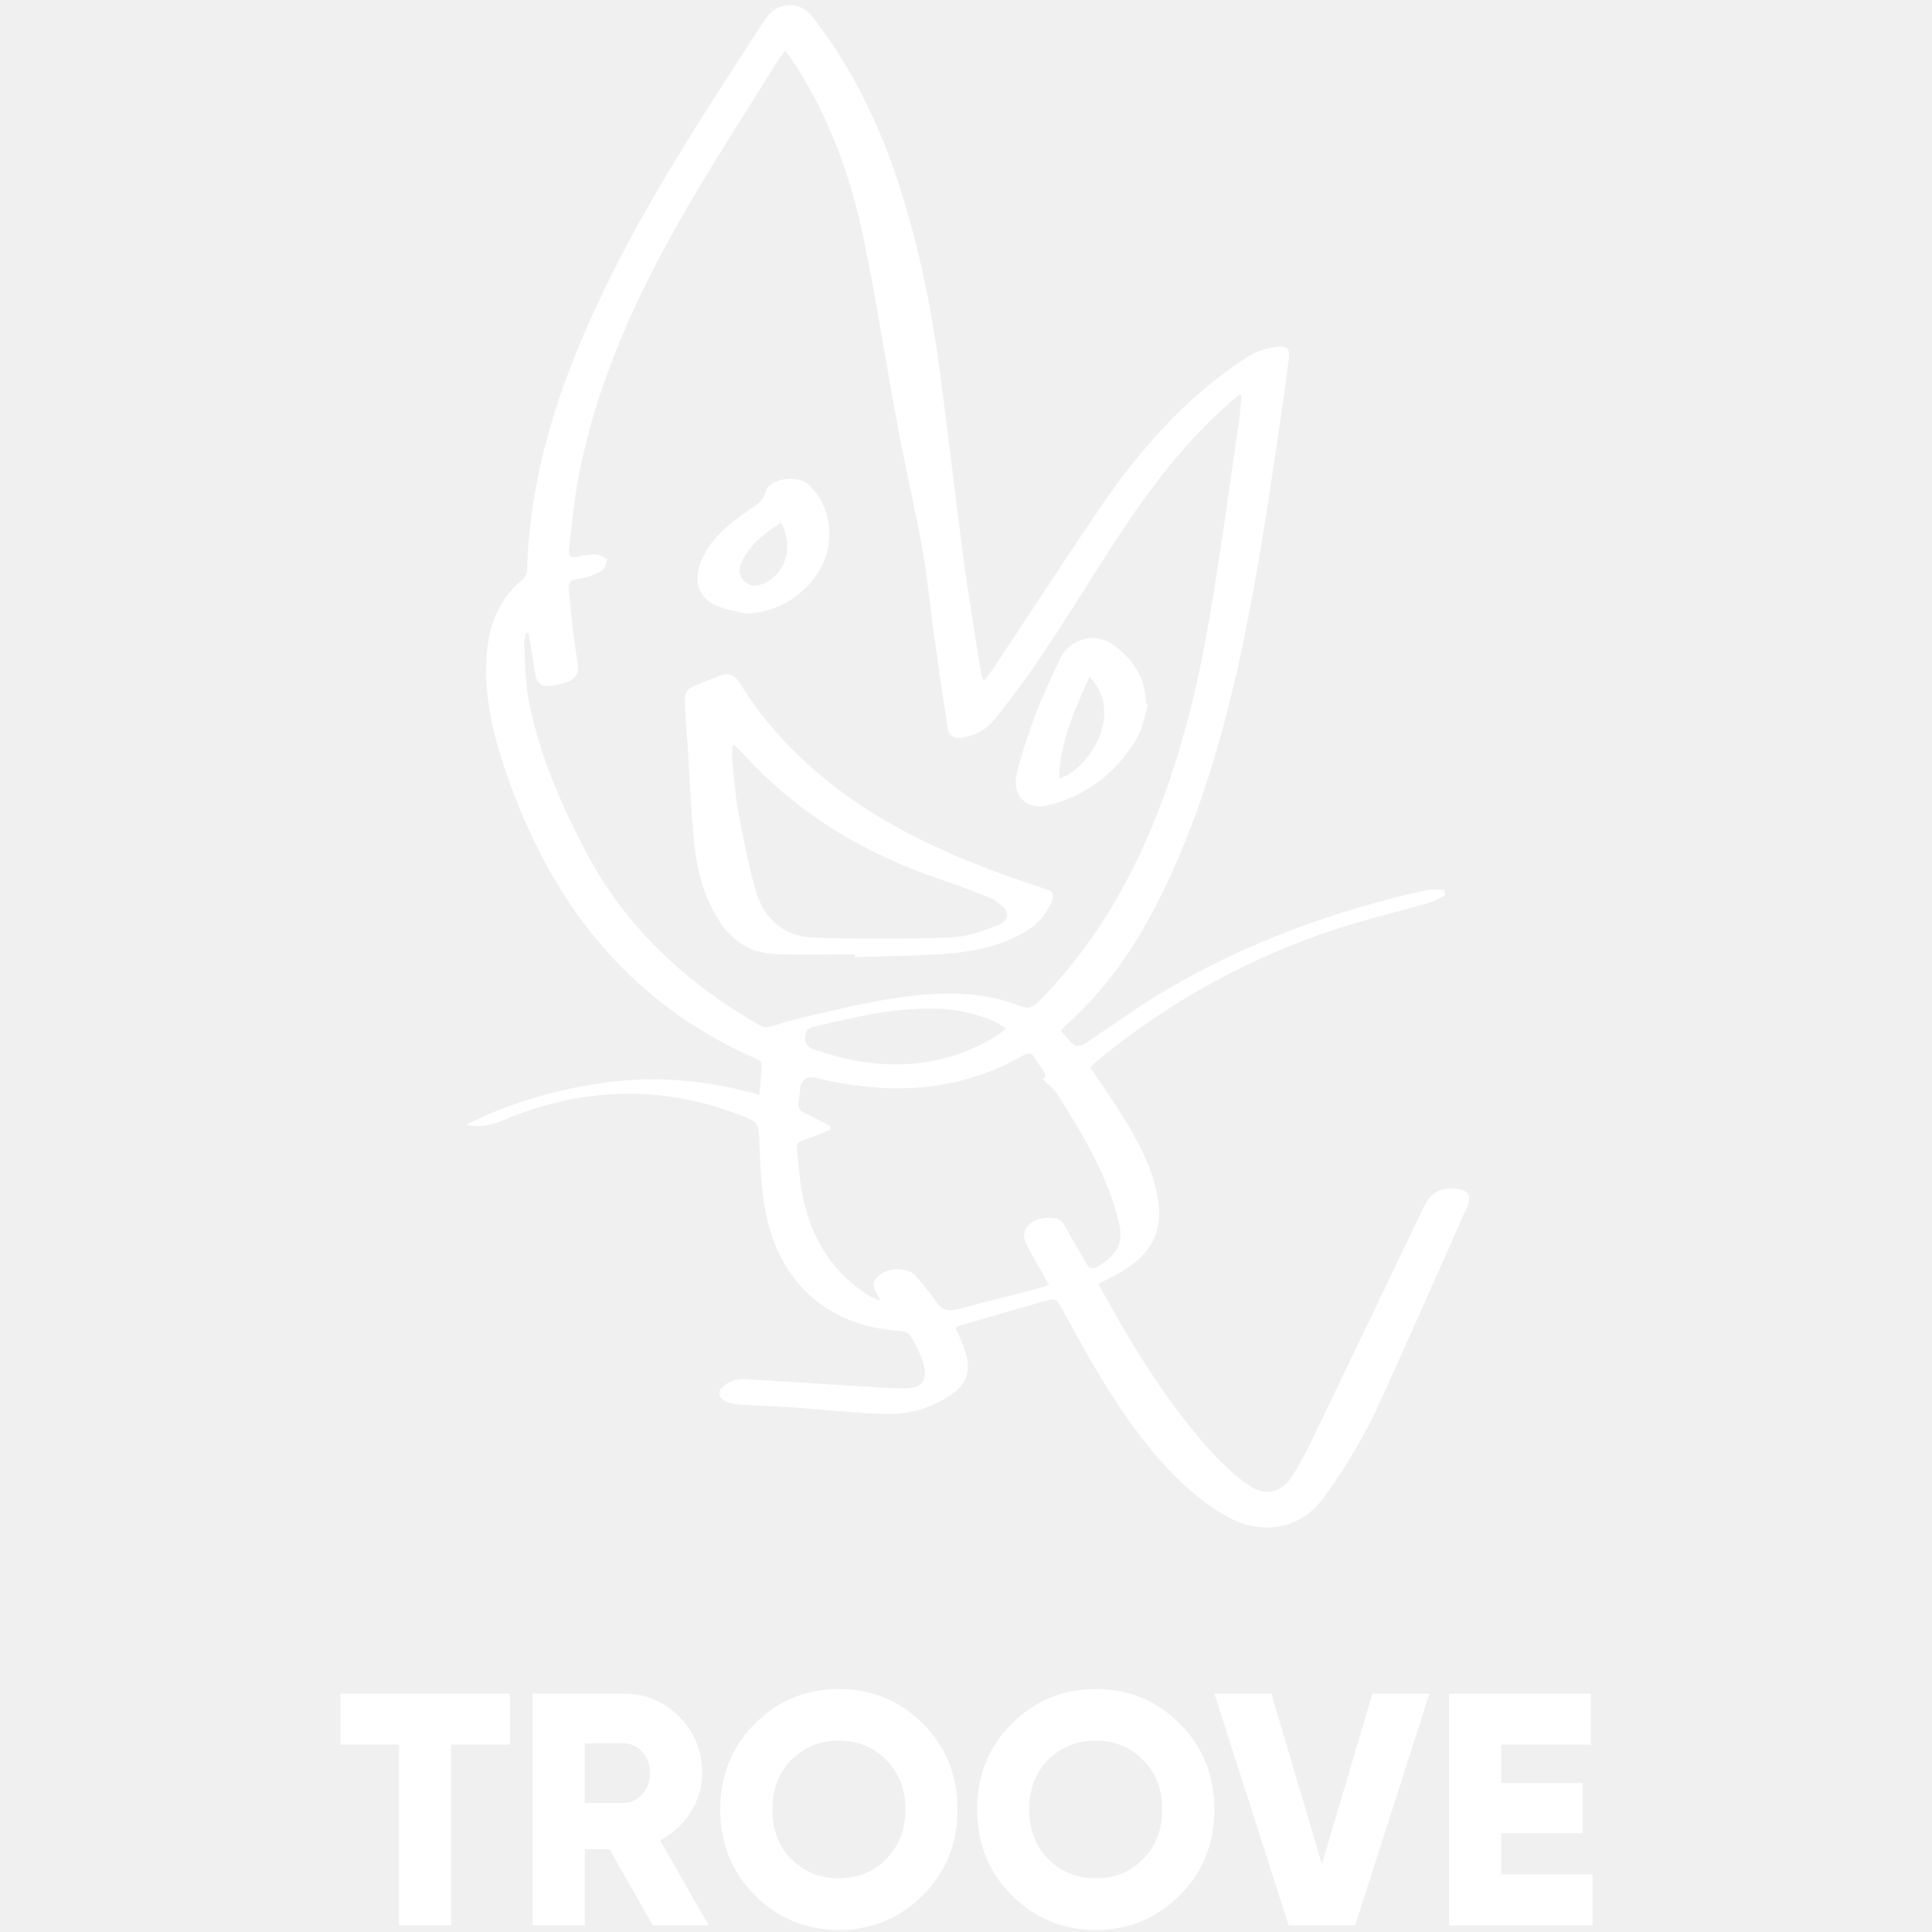
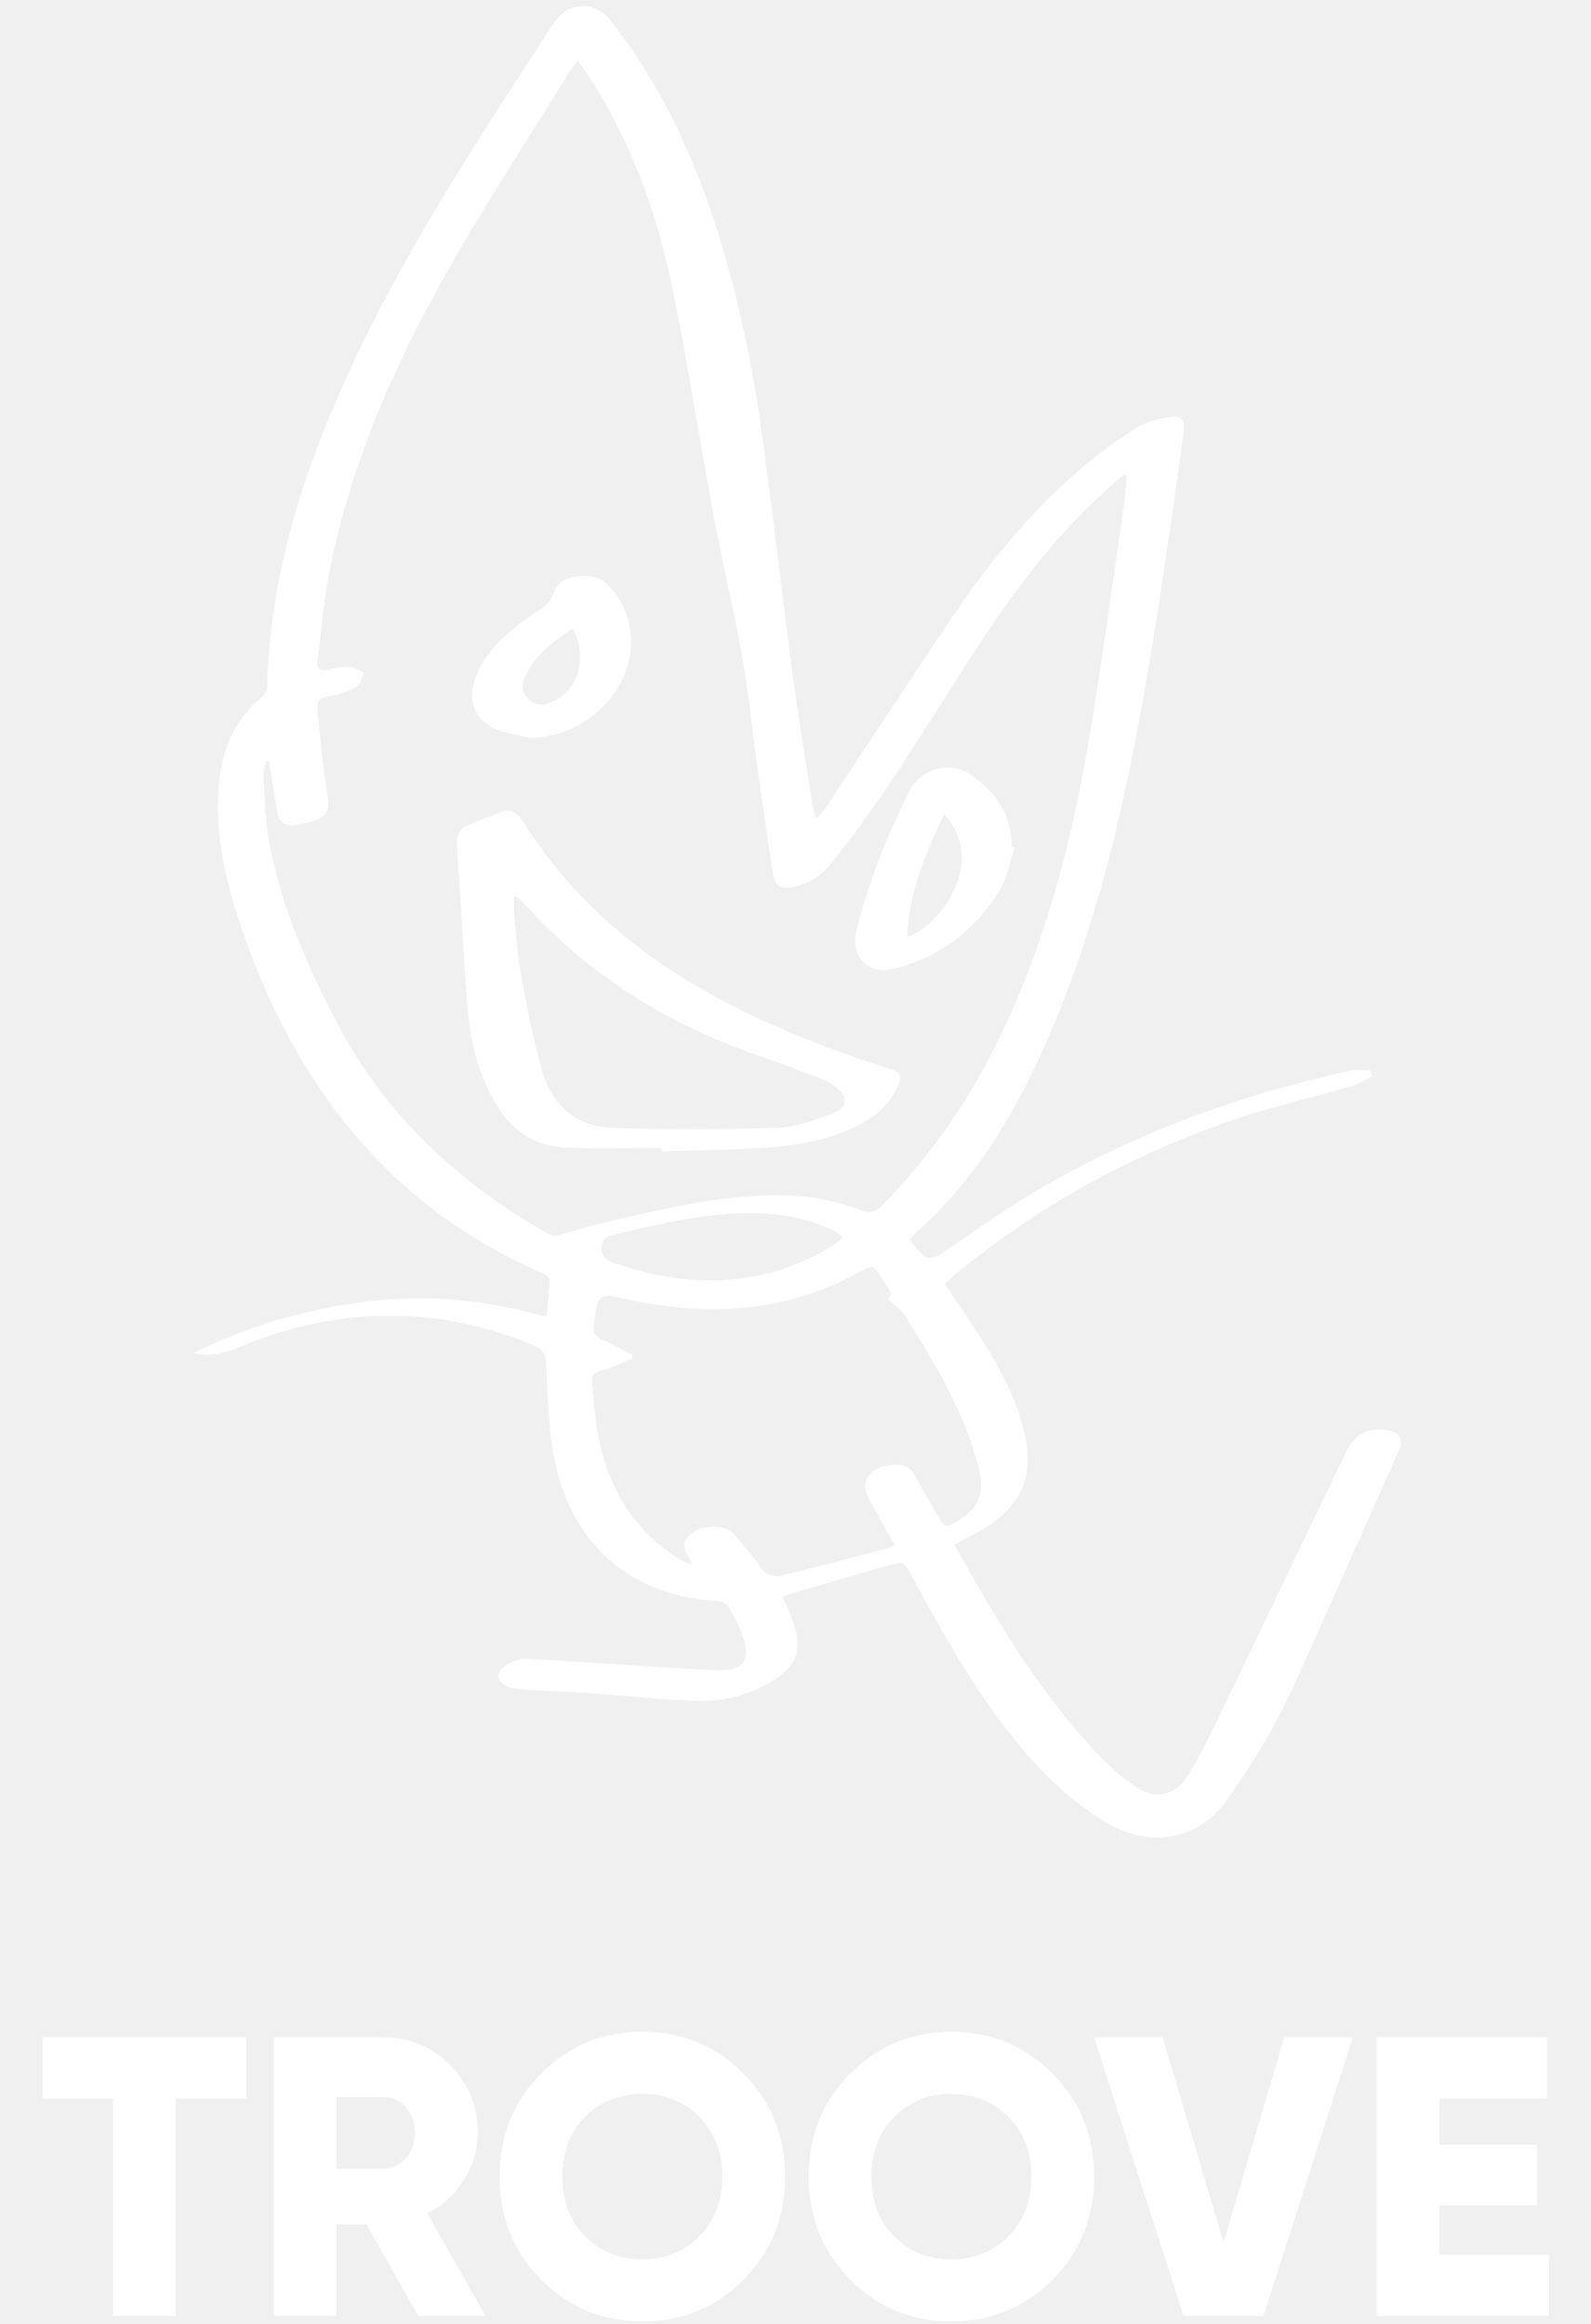
- <svg xmlns="http://www.w3.org/2000/svg" width="328" height="328" viewBox="0 0 136 208" fill="none">
+ <svg xmlns="http://www.w3.org/2000/svg" width="156" height="228" viewBox="0 0 136 208" fill="none">
  <path d="M120.954 127.997C119.272 127.757 118.067 128.329 117.329 129.864C113.699 137.386 110.114 144.93 106.484 152.45C105.433 154.627 104.425 156.842 103.146 158.884C101.917 160.839 100.119 161.125 98.257 159.782C96.901 158.802 95.641 157.648 94.513 156.41C90.512 152.026 87.285 147.09 84.341 141.958C83.65 140.75 82.965 139.538 82.231 138.246C82.996 137.845 83.65 137.517 84.287 137.166C88.275 134.973 89.52 132.173 88.395 127.788C87.417 123.98 85.288 120.746 83.139 117.528C82.564 116.663 81.972 115.807 81.369 114.915C81.763 114.552 82.056 114.251 82.381 113.989C90.037 107.749 98.555 103.061 107.942 99.993C111.169 98.94 114.492 98.164 117.757 97.222C118.4 97.037 118.983 96.659 119.597 96.373C119.551 96.18 119.505 95.991 119.458 95.799C118.867 95.799 118.249 95.69 117.685 95.814C107.489 98.044 97.805 101.606 88.851 107.004C86.084 108.672 83.483 110.605 80.778 112.376C80.484 112.569 79.877 112.68 79.653 112.511C79.108 112.106 78.698 111.512 78.219 110.972C78.413 110.751 78.532 110.577 78.687 110.439C83.556 106.152 86.96 100.818 89.677 95.007C95.061 83.492 97.685 71.202 99.779 58.772C100.545 54.219 101.187 49.642 101.866 45.073C102.176 42.997 102.461 40.913 102.732 38.829C102.902 37.517 102.655 37.166 101.333 37.351C100.324 37.49 99.258 37.818 98.408 38.359C91.676 42.661 86.559 48.569 82.13 55.102C78.347 60.686 74.675 66.343 70.946 71.966C70.668 72.382 70.332 72.764 69.907 73.312C69.752 72.873 69.64 72.66 69.605 72.433C68.971 68.354 68.287 64.279 67.739 60.188C66.838 53.424 66.069 46.64 65.169 39.875C64.291 33.269 62.97 26.751 60.945 20.392C58.808 13.685 55.843 7.395 51.477 1.823C50.07 0.028 47.724 0.133 46.406 2.035C45.946 2.699 45.521 3.386 45.081 4.065C39.512 12.639 33.939 21.214 29.429 30.417C24.622 40.23 21.024 50.383 20.742 61.462C20.734 61.79 20.498 62.203 20.235 62.419C17.48 64.707 16.491 67.775 16.355 71.19C16.193 75.277 17.124 79.197 18.434 83.029C23.211 97.007 31.528 107.923 45.417 113.989C45.653 114.093 46.016 114.333 46.012 114.499C45.977 115.591 45.854 116.675 45.753 117.863C40.292 116.316 34.959 115.81 29.514 116.505C24.139 117.192 19.022 118.682 14.172 121.082C15.66 121.471 17.009 121.104 18.346 120.538C22.361 118.835 26.558 117.883 30.913 117.767C35.678 117.64 40.258 118.601 44.66 120.441C45.425 120.761 45.664 121.189 45.707 122.012C45.846 124.736 45.885 127.491 46.36 130.166C47.624 137.289 52.408 142.776 60.879 143.282C61.281 143.305 61.853 143.51 62.031 143.814C62.587 144.775 63.128 145.786 63.422 146.848C63.917 148.638 63.26 149.467 61.389 149.471C59.708 149.479 58.023 149.329 56.342 149.228C52.211 148.977 48.084 148.696 43.952 148.468C43.489 148.442 42.967 148.595 42.542 148.807C41.904 149.128 41.166 149.657 41.545 150.405C41.765 150.838 42.607 151.123 43.199 151.177C45.251 151.362 47.318 151.382 49.374 151.52C52.733 151.749 56.083 152.153 59.441 152.231C61.691 152.28 63.89 151.686 65.876 150.498C68.121 149.152 68.693 147.638 67.812 145.169C67.545 144.42 67.19 143.703 66.865 142.938C67.089 142.834 67.236 142.738 67.402 142.691C70.332 141.838 73.261 140.986 76.195 140.149C77.69 139.72 77.702 139.732 78.447 141.102C81.064 145.922 83.711 150.718 87.108 155.051C89.662 158.312 92.534 161.249 96.174 163.309C99.726 165.32 104.042 164.71 106.558 161.191C108.919 157.888 110.995 154.434 112.664 150.745C115.821 143.779 118.902 136.779 122.013 129.791C122.445 128.818 122.052 128.155 120.973 128.001L120.954 127.997ZM45.649 110.296C37.738 105.75 31.284 99.742 27.014 91.584C24.355 86.502 22.075 81.258 20.966 75.601C20.572 73.586 20.552 71.499 20.413 69.442C20.382 69.014 20.572 68.574 20.66 68.138L20.919 68.18C21.151 69.623 21.399 71.067 21.611 72.514C21.754 73.482 22.264 73.984 23.254 73.841C23.903 73.745 24.575 73.629 25.174 73.378C26.028 73.019 26.372 72.448 26.187 71.375C25.762 68.894 25.507 66.382 25.275 63.874C25.151 62.515 25.325 62.48 26.693 62.23C27.427 62.095 28.177 61.813 28.807 61.419C29.136 61.215 29.213 60.613 29.406 60.192C29.008 60.022 28.614 59.729 28.208 59.706C27.586 59.671 26.933 59.745 26.334 59.914C25.29 60.215 25.178 59.683 25.279 58.888C25.584 56.492 25.781 54.076 26.222 51.706C28.158 41.288 32.505 31.799 37.773 22.711C40.977 17.181 44.466 11.821 47.832 6.388C48.01 6.102 48.238 5.844 48.532 5.458C48.829 5.855 49.069 6.141 49.274 6.453C53.243 12.415 55.623 19.037 57.045 25.987C58.41 32.671 59.438 39.428 60.69 46.134C61.493 50.433 62.51 54.693 63.287 58.996C63.816 61.921 64.075 64.892 64.485 67.837C64.968 71.302 65.462 74.767 66.007 78.221C66.189 79.379 66.703 79.618 67.897 79.367C69.18 79.097 70.216 78.487 71.066 77.449C75.491 72.047 79.054 66.066 82.806 60.212C86.358 54.67 90.087 49.264 94.906 44.71C95.714 43.946 96.561 43.225 97.391 42.484L97.662 42.596C97.57 43.541 97.515 44.494 97.376 45.436C96.344 52.463 95.424 59.513 94.219 66.513C92.457 76.743 89.766 86.703 84.712 95.883C82.289 100.279 79.313 104.265 75.804 107.857C75.194 108.482 74.671 108.633 73.783 108.286C70.734 107.093 67.553 106.816 64.276 107.032C59.588 107.336 55.063 108.452 50.526 109.513C49.208 109.821 47.929 110.277 46.611 110.594C46.329 110.659 45.943 110.466 45.657 110.3L45.649 110.296ZM72.31 110.743C71.997 110.991 71.769 111.203 71.514 111.365C68.655 113.202 65.551 114.244 62.143 114.525C58.46 114.83 54.955 114.128 51.515 112.955C51.156 112.831 50.7 112.345 50.684 112.005C50.661 111.442 50.692 110.759 51.55 110.559C56.13 109.485 60.694 108.336 65.466 108.625C67.596 108.757 69.621 109.27 71.534 110.203C71.777 110.323 71.982 110.512 72.307 110.74L72.31 110.743ZM80.874 135.904C80.175 134.607 79.387 133.357 78.694 132.057C78.149 131.033 77.261 131.03 76.333 131.149C75.367 131.277 74.54 131.743 74.278 132.708C74.161 133.136 74.39 133.735 74.618 134.175C75.325 135.537 76.101 136.857 76.945 138.354C76.302 138.543 75.858 138.69 75.402 138.81C72.619 139.527 69.837 140.233 67.058 140.955C66.119 141.198 65.397 141.067 64.809 140.167C64.175 139.203 63.387 138.339 62.653 137.439C61.609 136.162 58.815 136.463 58.124 137.956C58.004 138.212 58.085 138.627 58.209 138.909C58.355 139.245 58.645 139.52 58.754 140.036C58.379 139.878 57.969 139.763 57.629 139.551C53.579 137.007 51.303 133.26 50.398 128.653C50.081 127.043 49.989 125.392 49.811 123.76C49.753 123.22 49.892 122.891 50.541 122.718C51.531 122.452 52.462 121.98 53.42 121.595C53.42 121.479 53.417 121.364 53.413 121.248C52.524 120.792 51.647 120.309 50.738 119.897C50.139 119.627 49.857 119.249 49.965 118.592C50.039 118.145 50.097 117.693 50.151 117.242C50.267 116.2 50.843 115.804 51.879 116.054C58.336 117.609 64.736 117.732 71 115.181C72.102 114.733 73.173 114.185 74.208 113.603C74.772 113.287 75.097 113.364 75.406 113.892C75.6 114.224 75.839 114.533 76.044 114.857C76.361 115.359 76.867 115.856 76.256 116.192C76.859 116.791 77.451 117.199 77.806 117.756C80.484 121.965 83.042 126.245 84.348 131.127C85.032 133.68 84.499 134.927 82.27 136.309C81.555 136.749 81.238 136.567 80.886 135.912L80.874 135.904Z" fill="white" />
  <path d="M56.029 102.739C56.029 102.839 56.029 102.939 56.033 103.039C59.264 102.936 62.498 102.921 65.721 102.696C68.488 102.504 71.217 101.975 73.725 100.678C75.301 99.859 76.546 98.741 77.242 97.055C77.543 96.321 77.357 95.963 76.627 95.727C74.961 95.183 73.296 94.631 71.65 94.021C65.563 91.767 59.716 89.059 54.475 85.161C50.17 81.959 46.53 78.138 43.678 73.593C43.16 72.767 42.569 72.342 41.603 72.713C40.497 73.137 39.365 73.519 38.314 74.059C37.989 74.225 37.711 74.847 37.722 75.252C37.769 77 37.931 78.744 38.043 80.492C38.271 83.954 38.403 87.423 38.747 90.869C39.033 93.744 39.806 96.511 41.347 99.015C42.739 101.272 44.775 102.58 47.392 102.707C50.263 102.851 53.146 102.739 56.025 102.739H56.029ZM45.405 96.028C44.544 93.123 43.999 90.112 43.442 87.126C43.117 85.378 43.025 83.583 42.851 81.808C42.804 81.326 42.843 80.836 42.843 80.349L43.067 80.21C43.593 80.755 44.126 81.291 44.644 81.839C50.418 87.951 57.44 92.057 65.374 94.716C67.101 95.295 68.797 95.967 70.498 96.626C70.884 96.777 71.248 97.02 71.584 97.267C72.751 98.131 72.735 99.112 71.379 99.628C69.791 100.234 68.098 100.868 66.432 100.925C61.49 101.095 56.531 101.11 51.589 100.94C48.47 100.833 46.286 98.976 45.409 96.028H45.405Z" fill="white" />
  <path d="M76.847 86.702C80.94 85.675 84.121 83.251 86.3 79.663C86.98 78.54 87.193 77.139 87.622 75.865C87.537 75.831 87.452 75.796 87.367 75.761C87.367 72.906 85.913 70.826 83.65 69.305C81.725 68.013 79.077 68.862 78.096 70.972C77.211 72.879 76.298 74.781 75.556 76.745C74.756 78.868 74.023 81.032 73.478 83.228C72.886 85.613 74.498 87.292 76.847 86.705V86.702ZM81.311 72.832C82.717 74.418 83.096 76.082 82.78 77.876C82.335 80.4 80.133 83.174 78.031 83.842C78.119 79.863 79.684 76.444 81.311 72.832Z" fill="white" />
  <path d="M41.162 65.227C42.14 65.643 43.23 65.79 44.269 66.056C47.021 65.963 49.235 64.898 51.059 62.965C54.081 59.755 54.039 54.908 50.978 52.11C49.877 51.103 46.874 51.512 46.472 52.847C46.221 53.681 45.792 54.136 45.139 54.564C44.377 55.066 43.635 55.602 42.92 56.173C41.305 57.459 39.925 58.94 39.291 60.97C38.708 62.846 39.357 64.459 41.162 65.227ZM43.828 60.55C44.721 58.624 46.313 57.404 48.099 56.255C49.494 58.883 48.57 61.819 46.186 62.83C45.444 63.143 44.752 63.166 44.134 62.575C43.508 61.981 43.488 61.279 43.828 60.55Z" fill="white" />
  <g clip-path="url(#clip0_1174_10852)">
    <path d="M18.89 182.344V187.829H12.574V207.276H6.959V187.829H0.643V182.344H18.89ZM34.261 207.276L29.629 199.084H26.962V207.276H21.348V182.344H31.173C33.513 182.344 35.501 183.175 37.139 184.837C38.776 186.499 39.595 188.518 39.595 190.892C39.595 192.412 39.174 193.825 38.332 195.13C37.513 196.413 36.425 197.41 35.068 198.122L40.297 207.276H34.261ZM26.962 187.687V194.098H31.173C31.945 194.098 32.6 193.789 33.138 193.172C33.7 192.554 33.98 191.794 33.98 190.892C33.98 189.99 33.7 189.23 33.138 188.613C32.6 187.995 31.945 187.687 31.173 187.687H26.962ZM63.368 204.035C60.888 206.528 57.87 207.774 54.315 207.774C50.759 207.774 47.741 206.528 45.261 204.035C42.781 201.542 41.541 198.467 41.541 194.81C41.541 191.153 42.781 188.078 45.261 185.585C47.741 183.092 50.759 181.845 54.315 181.845C57.87 181.845 60.888 183.092 63.368 185.585C65.848 188.078 67.088 191.153 67.088 194.81C67.088 198.467 65.848 201.542 63.368 204.035ZM49.191 200.152C50.572 201.53 52.279 202.218 54.315 202.218C56.35 202.218 58.046 201.53 59.403 200.152C60.783 198.775 61.473 196.994 61.473 194.81C61.473 192.625 60.783 190.845 59.403 189.467C58.046 188.09 56.35 187.402 54.315 187.402C52.279 187.402 50.572 188.09 49.191 189.467C47.834 190.845 47.156 192.625 47.156 194.81C47.156 196.994 47.834 198.775 49.191 200.152ZM91.023 204.035C88.543 206.528 85.525 207.774 81.969 207.774C78.413 207.774 75.395 206.528 72.916 204.035C70.436 201.542 69.196 198.467 69.196 194.81C69.196 191.153 70.436 188.078 72.916 185.585C75.395 183.092 78.413 181.845 81.969 181.845C85.525 181.845 88.543 183.092 91.023 185.585C93.502 188.078 94.742 191.153 94.742 194.81C94.742 198.467 93.502 201.542 91.023 204.035ZM76.846 200.152C78.227 201.53 79.934 202.218 81.969 202.218C84.005 202.218 85.701 201.53 87.058 200.152C88.438 198.775 89.128 196.994 89.128 194.81C89.128 192.625 88.438 190.845 87.058 189.467C85.701 188.09 84.005 187.402 81.969 187.402C79.934 187.402 78.227 188.09 76.846 189.467C75.489 190.845 74.811 192.625 74.811 194.81C74.811 196.994 75.489 198.775 76.846 200.152ZM102.736 207.276L94.736 182.344H100.876L106.315 200.687L111.755 182.344H117.895L109.895 207.276H102.736ZM125.621 201.791H135.447V207.276H120.007V182.344H135.271V187.829H125.621V191.961H134.394V197.374H125.621V201.791Z" fill="white" />
  </g>
  <defs>
    <clipPath id="clip0_1174_10852">
      <rect width="135.351" height="26.077" fill="white" transform="translate(0.0986328 181.835)" />
    </clipPath>
  </defs>
</svg>
